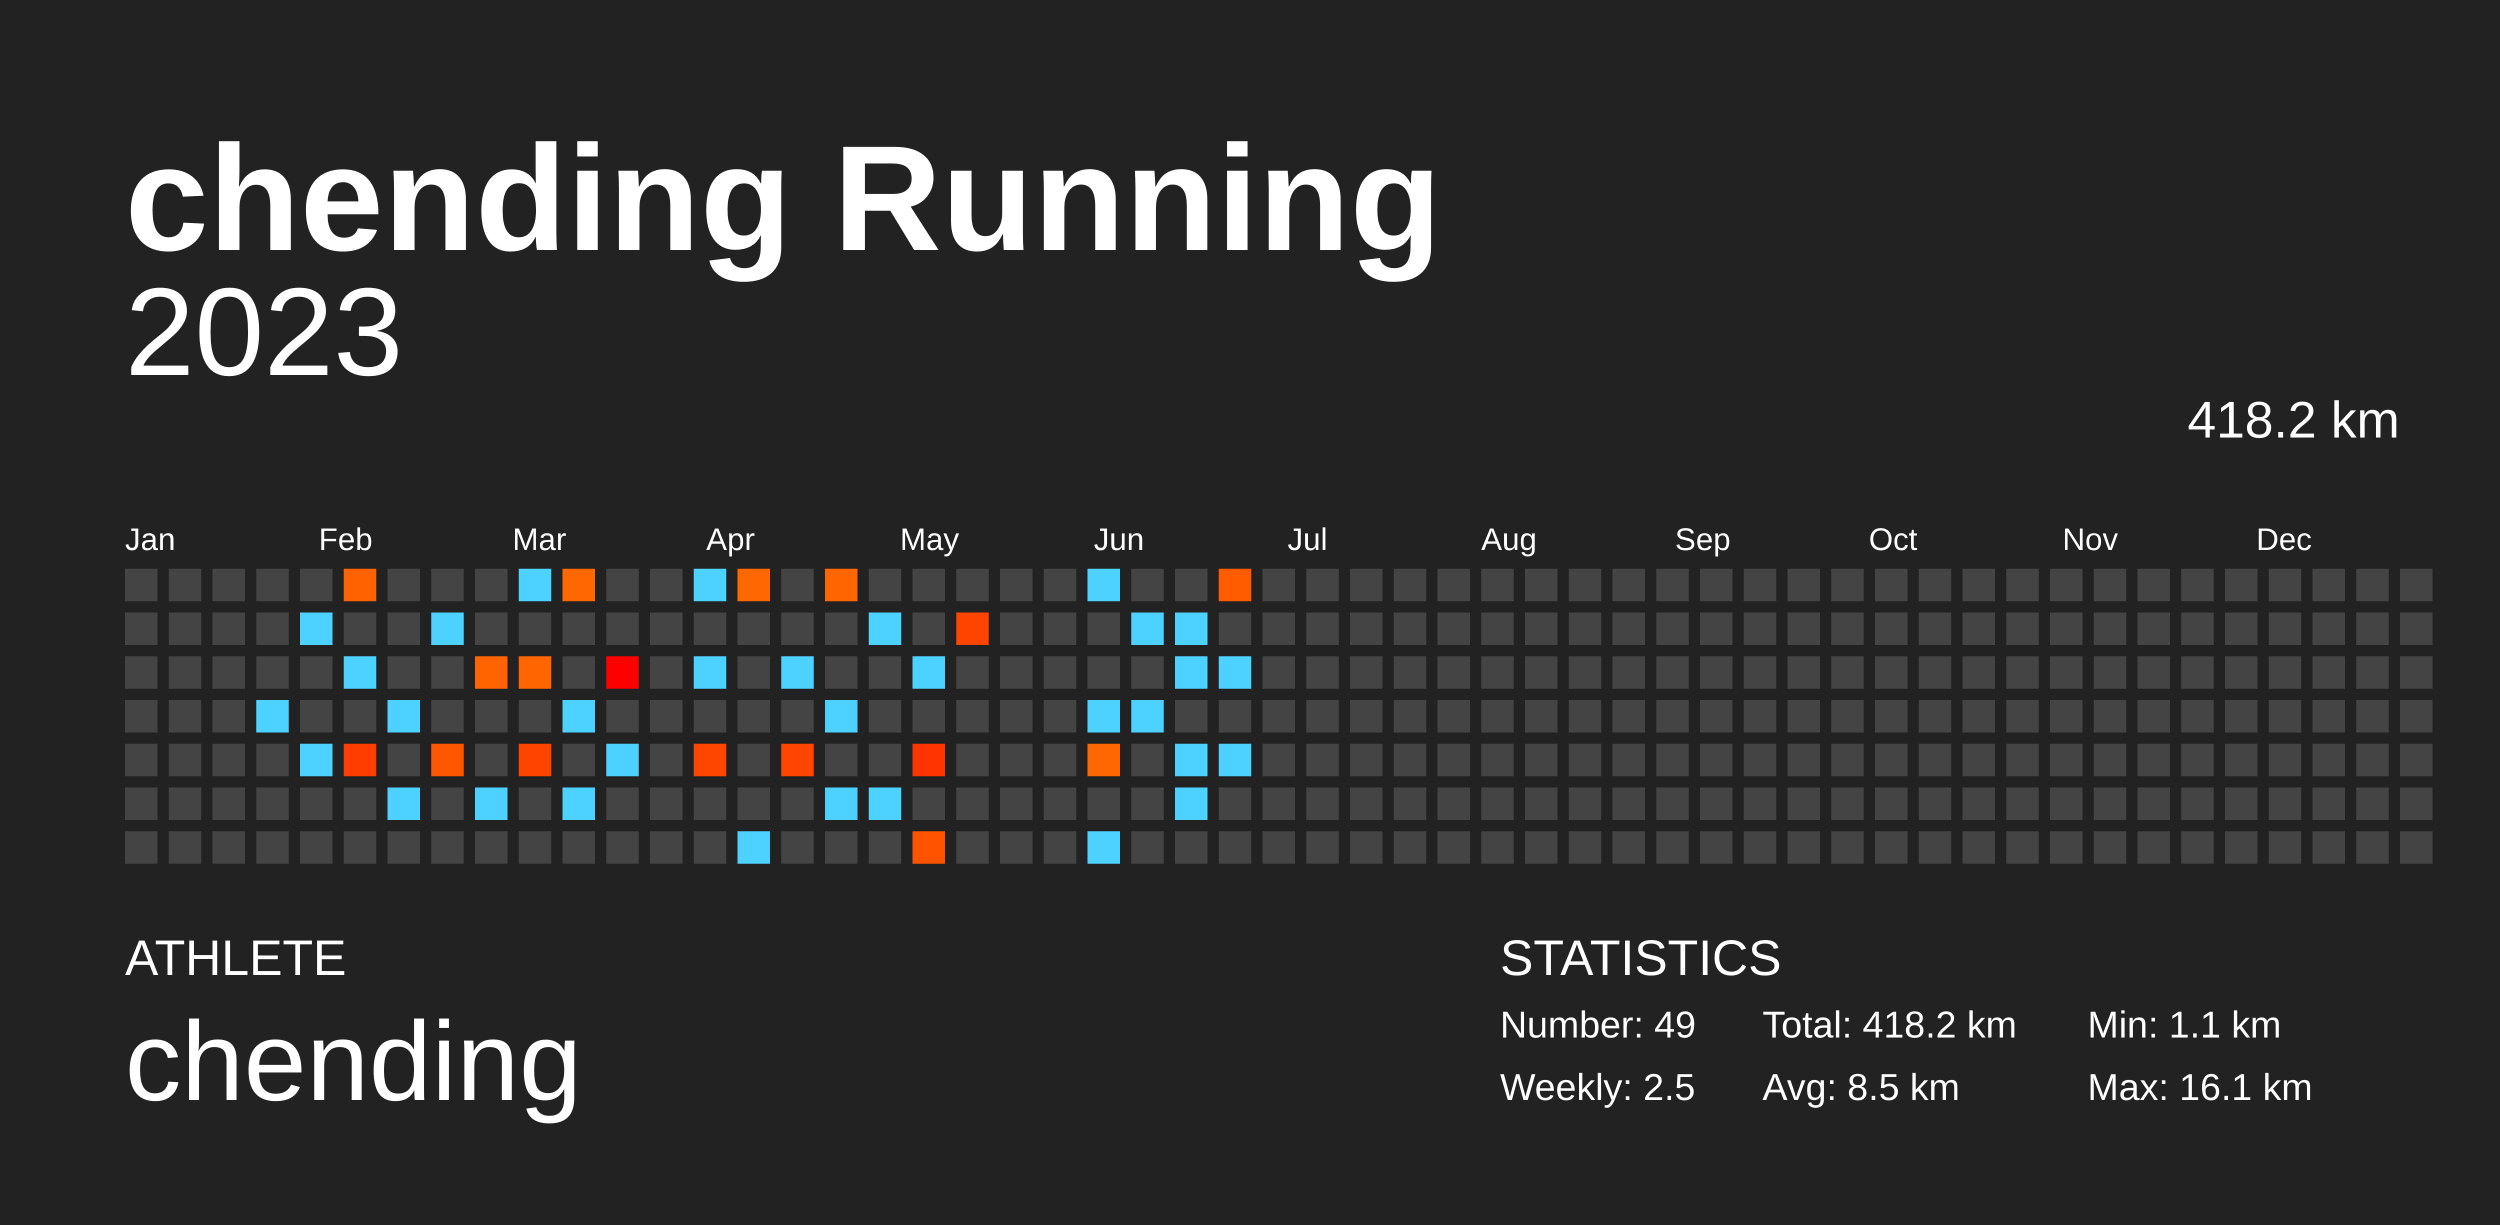
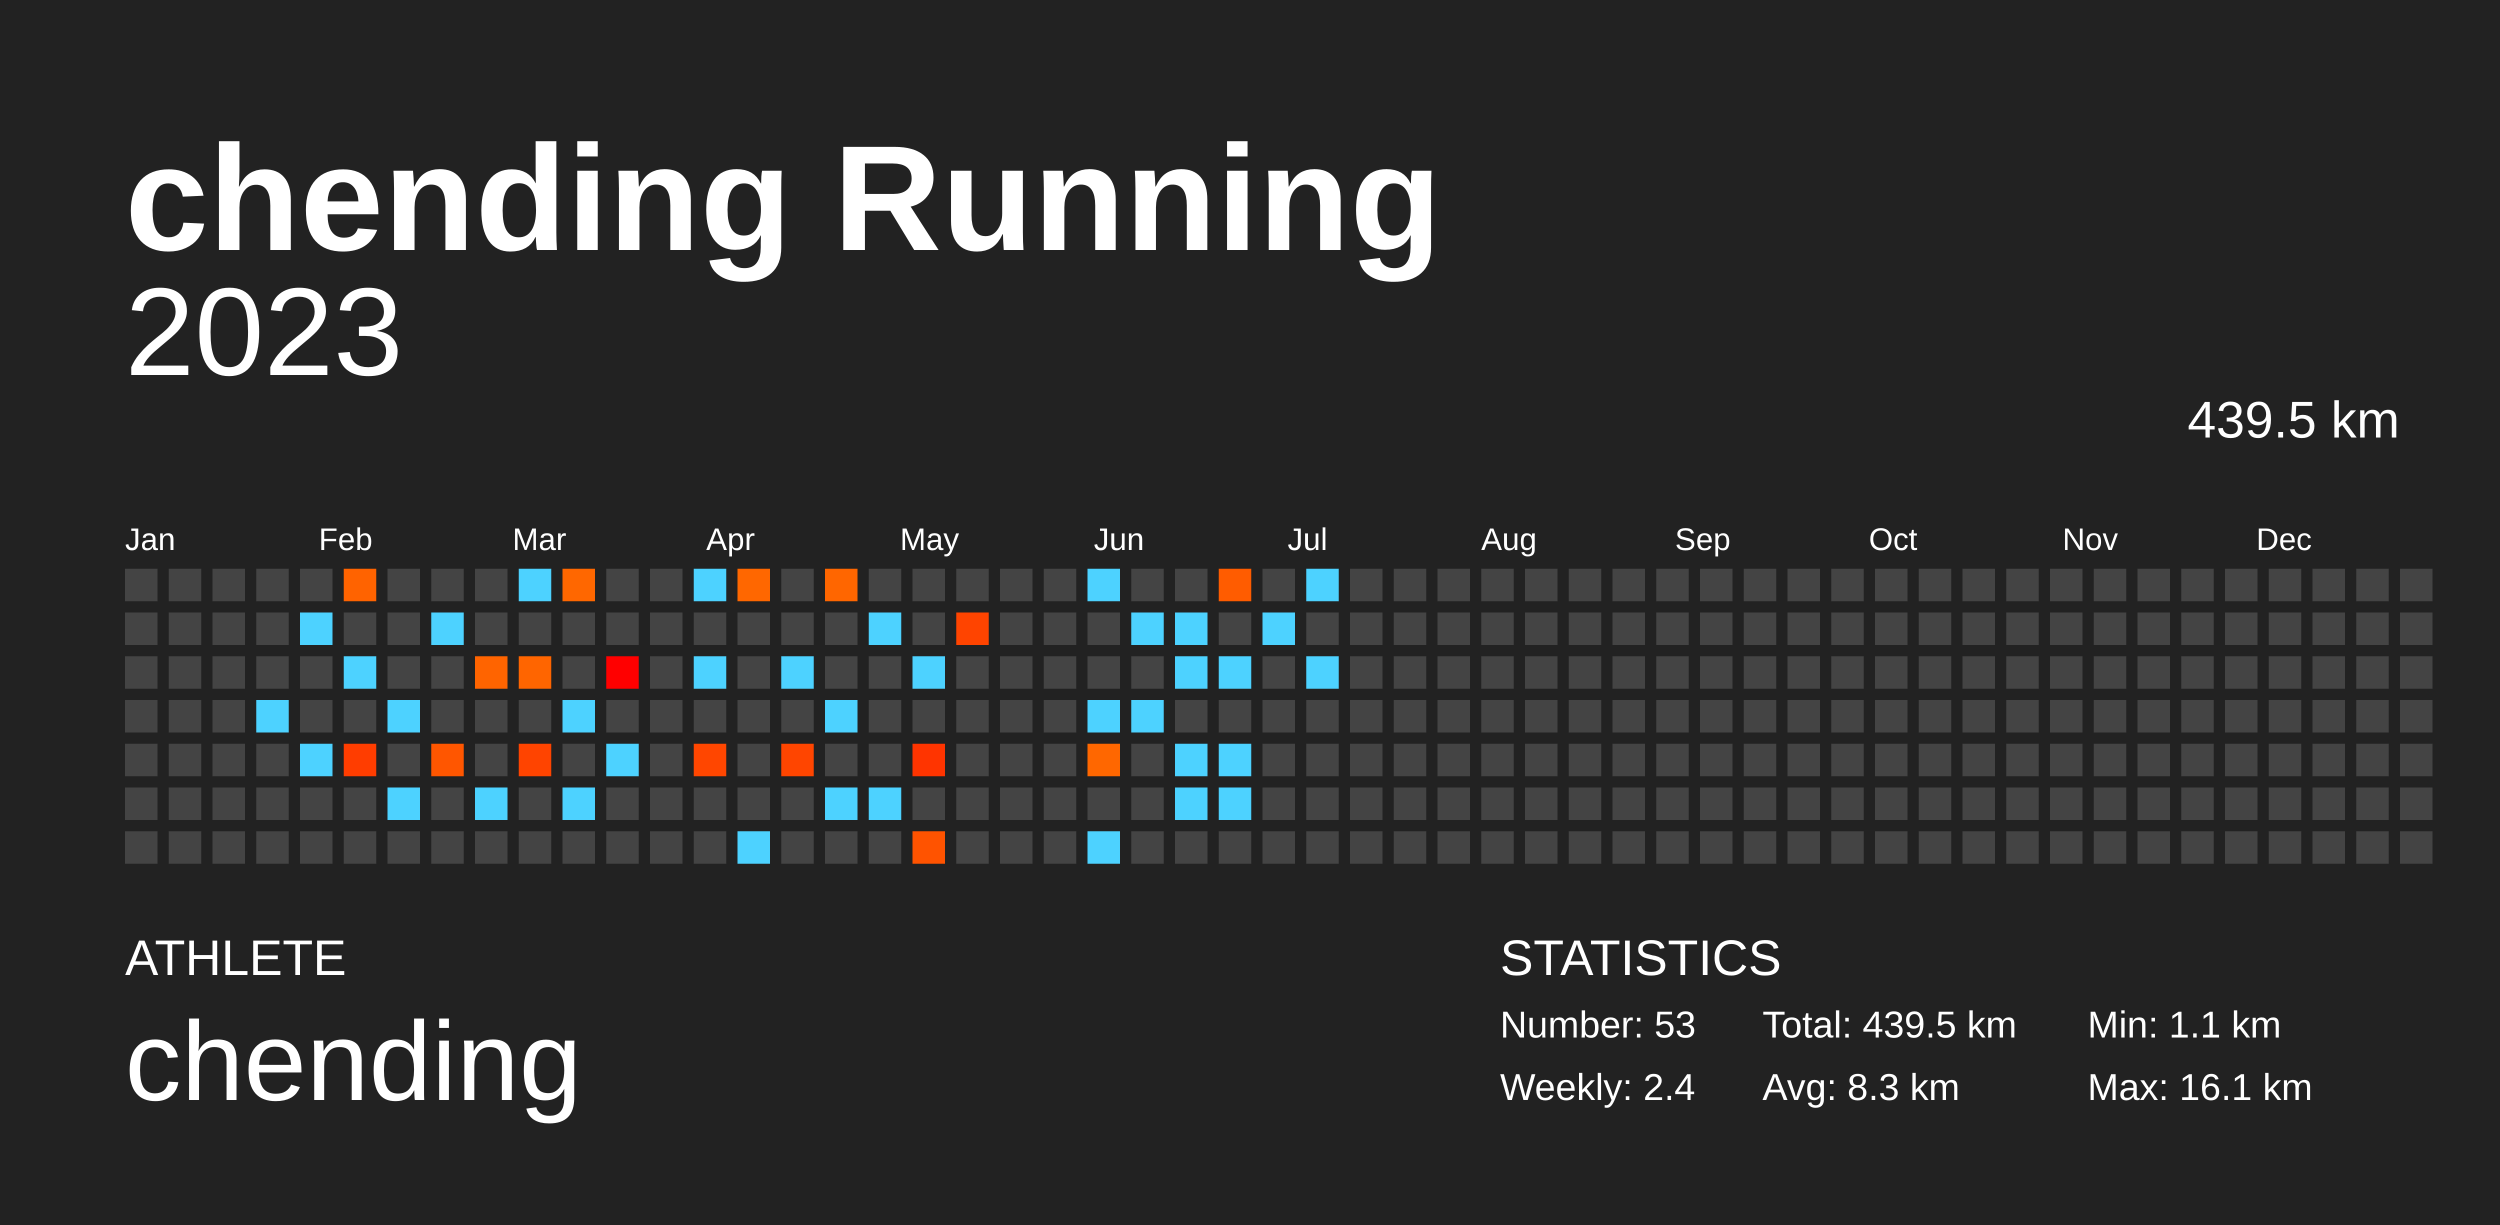
<svg xmlns="http://www.w3.org/2000/svg" baseProfile="full" height="98mm" version="1.1" viewBox="0,0,200,98" width="200mm">
  <defs />
  <rect fill="#222222" height="98" width="200" x="0" y="0" />
  <text fill="#FFFFFF" style="font-size:12px; font-family:Arial; font-weight:bold;" x="10" y="20">chending Running</text>
  <text fill="#FFFFFF" style="font-size:4px; font-family:Arial" x="10" y="78">ATHLETE</text>
  <text fill="#FFFFFF" style="font-size:9px; font-family:Arial" x="10" y="88">chending</text>
  <text fill="#FFFFFF" style="font-size:4px; font-family:Arial" x="120" y="78">STATISTICS</text>
-   <text fill="#FFFFFF" style="font-size:3px; font-family:Arial" x="120" y="83">Number: 49</text>
-   <text fill="#FFFFFF" style="font-size:3px; font-family:Arial" x="120" y="88">Weekly: 2.5</text>
-   <text fill="#FFFFFF" style="font-size:3px; font-family:Arial" x="141" y="83">Total: 418.2 km</text>
-   <text fill="#FFFFFF" style="font-size:3px; font-family:Arial" x="141" y="88">Avg: 8.5 km</text>
+   <text fill="#FFFFFF" style="font-size:3px; font-family:Arial" x="120" y="83">Number: 53</text>
+   <text fill="#FFFFFF" style="font-size:3px; font-family:Arial" x="120" y="88">Weekly: 2.4</text>
+   <text fill="#FFFFFF" style="font-size:3px; font-family:Arial" x="141" y="83">Total: 439.5 km</text>
+   <text fill="#FFFFFF" style="font-size:3px; font-family:Arial" x="141" y="88">Avg: 8.3 km</text>
  <text fill="#FFFFFF" style="font-size:3px; font-family:Arial" x="167" y="83">Min: 1.1 km</text>
  <text fill="#FFFFFF" style="font-size:3px; font-family:Arial" x="167" y="88">Max: 16.1 km</text>
  <text alignment-baseline="hanging" fill="#FFFFFF" style="font-size:10.0px; font-family:Arial;" x="10" y="30">2023</text>
-   <text alignment-baseline="hanging" fill="#FFFFFF" style="font-size:4.125px; font-family:Arial;" x="175" y="35">418.2 km</text>
+   <text alignment-baseline="hanging" fill="#FFFFFF" style="font-size:4.125px; font-family:Arial;" x="175" y="35">439.5 km</text>
  <text fill="#FFFFFF" style="font-size:2.5px; font-family:Arial" x="10.0" y="44">Jan</text>
  <text fill="#FFFFFF" style="font-size:2.5px; font-family:Arial" x="25.5" y="44">Feb</text>
  <text fill="#FFFFFF" style="font-size:2.5px; font-family:Arial" x="41.0" y="44">Mar</text>
  <text fill="#FFFFFF" style="font-size:2.5px; font-family:Arial" x="56.5" y="44">Apr</text>
  <text fill="#FFFFFF" style="font-size:2.5px; font-family:Arial" x="72.0" y="44">May</text>
  <text fill="#FFFFFF" style="font-size:2.5px; font-family:Arial" x="87.5" y="44">Jun</text>
  <text fill="#FFFFFF" style="font-size:2.5px; font-family:Arial" x="103.0" y="44">Jul</text>
  <text fill="#FFFFFF" style="font-size:2.5px; font-family:Arial" x="118.5" y="44">Aug</text>
  <text fill="#FFFFFF" style="font-size:2.5px; font-family:Arial" x="134.0" y="44">Sep</text>
  <text fill="#FFFFFF" style="font-size:2.5px; font-family:Arial" x="149.5" y="44">Oct</text>
  <text fill="#FFFFFF" style="font-size:2.5px; font-family:Arial" x="165.0" y="44">Nov</text>
  <text fill="#FFFFFF" style="font-size:2.5px; font-family:Arial" x="180.5" y="44">Dec</text>
  <rect fill="#444444" height="2.6" width="2.6" x="10.0" y="45.5" />
  <rect fill="#444444" height="2.6" width="2.6" x="10.0" y="49.0" />
  <rect fill="#444444" height="2.6" width="2.6" x="10.0" y="52.5" />
  <rect fill="#444444" height="2.6" width="2.6" x="10.0" y="56.0" />
  <rect fill="#444444" height="2.6" width="2.6" x="10.0" y="59.5" />
  <rect fill="#444444" height="2.6" width="2.6" x="10.0" y="63.0" />
  <rect fill="#444444" height="2.6" width="2.6" x="10.0" y="66.5" />
  <rect fill="#444444" height="2.6" width="2.6" x="13.5" y="45.5" />
  <rect fill="#444444" height="2.6" width="2.6" x="13.5" y="49.0" />
  <rect fill="#444444" height="2.6" width="2.6" x="13.5" y="52.5" />
  <rect fill="#444444" height="2.6" width="2.6" x="13.5" y="56.0" />
  <rect fill="#444444" height="2.6" width="2.6" x="13.5" y="59.5" />
  <rect fill="#444444" height="2.6" width="2.6" x="13.5" y="63.0" />
  <rect fill="#444444" height="2.6" width="2.6" x="13.5" y="66.5" />
  <rect fill="#444444" height="2.6" width="2.6" x="17.0" y="45.5" />
  <rect fill="#444444" height="2.6" width="2.6" x="17.0" y="49.0" />
  <rect fill="#444444" height="2.6" width="2.6" x="17.0" y="52.5" />
  <rect fill="#444444" height="2.6" width="2.6" x="17.0" y="56.0" />
  <rect fill="#444444" height="2.6" width="2.6" x="17.0" y="59.5" />
  <rect fill="#444444" height="2.6" width="2.6" x="17.0" y="63.0" />
  <rect fill="#444444" height="2.6" width="2.6" x="17.0" y="66.5" />
  <rect fill="#444444" height="2.6" width="2.6" x="20.5" y="45.5" />
  <rect fill="#444444" height="2.6" width="2.6" x="20.5" y="49.0" />
  <rect fill="#444444" height="2.6" width="2.6" x="20.5" y="52.5" />
  <rect fill="#4dd2ff" height="2.6" width="2.6" x="20.5" y="56.0" />
  <rect fill="#444444" height="2.6" width="2.6" x="20.5" y="59.5" />
  <rect fill="#444444" height="2.6" width="2.6" x="20.5" y="63.0" />
  <rect fill="#444444" height="2.6" width="2.6" x="20.5" y="66.5" />
  <rect fill="#444444" height="2.6" width="2.6" x="24.0" y="45.5" />
  <rect fill="#4dd2ff" height="2.6" width="2.6" x="24.0" y="49.0" />
  <rect fill="#444444" height="2.6" width="2.6" x="24.0" y="52.5" />
  <rect fill="#444444" height="2.6" width="2.6" x="24.0" y="56.0" />
  <rect fill="#4dd2ff" height="2.6" width="2.6" x="24.0" y="59.5" />
  <rect fill="#444444" height="2.6" width="2.6" x="24.0" y="63.0" />
  <rect fill="#444444" height="2.6" width="2.6" x="24.0" y="66.5" />
  <rect fill="#ff6300" height="2.6" width="2.6" x="27.5" y="45.5" />
  <rect fill="#444444" height="2.6" width="2.6" x="27.5" y="49.0" />
  <rect fill="#4dd2ff" height="2.6" width="2.6" x="27.5" y="52.5" />
  <rect fill="#444444" height="2.6" width="2.6" x="27.5" y="56.0" />
  <rect fill="#ff3d00" height="2.6" width="2.6" x="27.5" y="59.5" />
  <rect fill="#444444" height="2.6" width="2.6" x="27.5" y="63.0" />
  <rect fill="#444444" height="2.6" width="2.6" x="27.5" y="66.5" />
  <rect fill="#444444" height="2.6" width="2.6" x="31.0" y="45.5" />
  <rect fill="#444444" height="2.6" width="2.6" x="31.0" y="49.0" />
  <rect fill="#444444" height="2.6" width="2.6" x="31.0" y="52.5" />
  <rect fill="#4dd2ff" height="2.6" width="2.6" x="31.0" y="56.0" />
  <rect fill="#444444" height="2.6" width="2.6" x="31.0" y="59.5" />
  <rect fill="#4dd2ff" height="2.6" width="2.6" x="31.0" y="63.0" />
  <rect fill="#444444" height="2.6" width="2.6" x="31.0" y="66.5" />
  <rect fill="#444444" height="2.6" width="2.6" x="34.5" y="45.5" />
  <rect fill="#4dd2ff" height="2.6" width="2.6" x="34.5" y="49.0" />
  <rect fill="#444444" height="2.6" width="2.6" x="34.5" y="52.5" />
  <rect fill="#444444" height="2.6" width="2.6" x="34.5" y="56.0" />
  <rect fill="#ff5600" height="2.6" width="2.6" x="34.5" y="59.5" />
  <rect fill="#444444" height="2.6" width="2.6" x="34.5" y="63.0" />
  <rect fill="#444444" height="2.6" width="2.6" x="34.5" y="66.5" />
  <rect fill="#444444" height="2.6" width="2.6" x="38.0" y="45.5" />
  <rect fill="#444444" height="2.6" width="2.6" x="38.0" y="49.0" />
  <rect fill="#ff6400" height="2.6" width="2.6" x="38.0" y="52.5" />
  <rect fill="#444444" height="2.6" width="2.6" x="38.0" y="56.0" />
  <rect fill="#444444" height="2.6" width="2.6" x="38.0" y="59.5" />
  <rect fill="#4dd2ff" height="2.6" width="2.6" x="38.0" y="63.0" />
  <rect fill="#444444" height="2.6" width="2.6" x="38.0" y="66.5" />
  <rect fill="#4dd2ff" height="2.6" width="2.6" x="41.5" y="45.5" />
  <rect fill="#444444" height="2.6" width="2.6" x="41.5" y="49.0" />
  <rect fill="#ff6500" height="2.6" width="2.6" x="41.5" y="52.5" />
  <rect fill="#444444" height="2.6" width="2.6" x="41.5" y="56.0" />
  <rect fill="#ff4400" height="2.6" width="2.6" x="41.5" y="59.5" />
  <rect fill="#444444" height="2.6" width="2.6" x="41.5" y="63.0" />
  <rect fill="#444444" height="2.6" width="2.6" x="41.5" y="66.5" />
  <rect fill="#ff6700" height="2.6" width="2.6" x="45.0" y="45.5" />
  <rect fill="#444444" height="2.6" width="2.6" x="45.0" y="49.0" />
  <rect fill="#444444" height="2.6" width="2.6" x="45.0" y="52.5" />
  <rect fill="#4dd2ff" height="2.6" width="2.6" x="45.0" y="56.0" />
  <rect fill="#444444" height="2.6" width="2.6" x="45.0" y="59.5" />
  <rect fill="#4dd2ff" height="2.6" width="2.6" x="45.0" y="63.0" />
  <rect fill="#444444" height="2.6" width="2.6" x="45.0" y="66.5" />
  <rect fill="#444444" height="2.6" width="2.6" x="48.5" y="45.5" />
  <rect fill="#444444" height="2.6" width="2.6" x="48.5" y="49.0" />
  <rect fill="#ff0000" height="2.6" width="2.6" x="48.5" y="52.5" />
  <rect fill="#444444" height="2.6" width="2.6" x="48.5" y="56.0" />
  <rect fill="#4dd2ff" height="2.6" width="2.6" x="48.5" y="59.5" />
  <rect fill="#444444" height="2.6" width="2.6" x="48.5" y="63.0" />
  <rect fill="#444444" height="2.6" width="2.6" x="48.5" y="66.5" />
  <rect fill="#444444" height="2.6" width="2.6" x="52.0" y="45.5" />
  <rect fill="#444444" height="2.6" width="2.6" x="52.0" y="49.0" />
  <rect fill="#444444" height="2.6" width="2.6" x="52.0" y="52.5" />
  <rect fill="#444444" height="2.6" width="2.6" x="52.0" y="56.0" />
  <rect fill="#444444" height="2.6" width="2.6" x="52.0" y="59.5" />
  <rect fill="#444444" height="2.6" width="2.6" x="52.0" y="63.0" />
  <rect fill="#444444" height="2.6" width="2.6" x="52.0" y="66.5" />
  <rect fill="#4dd2ff" height="2.6" width="2.6" x="55.5" y="45.5" />
  <rect fill="#444444" height="2.6" width="2.6" x="55.5" y="49.0" />
  <rect fill="#4dd2ff" height="2.6" width="2.6" x="55.5" y="52.5" />
  <rect fill="#444444" height="2.6" width="2.6" x="55.5" y="56.0" />
  <rect fill="#ff4600" height="2.6" width="2.6" x="55.5" y="59.5" />
  <rect fill="#444444" height="2.6" width="2.6" x="55.5" y="63.0" />
  <rect fill="#444444" height="2.6" width="2.6" x="55.5" y="66.5" />
  <rect fill="#ff6700" height="2.6" width="2.6" x="59.0" y="45.5" />
  <rect fill="#444444" height="2.6" width="2.6" x="59.0" y="49.0" />
  <rect fill="#444444" height="2.6" width="2.6" x="59.0" y="52.5" />
  <rect fill="#444444" height="2.6" width="2.6" x="59.0" y="56.0" />
  <rect fill="#444444" height="2.6" width="2.6" x="59.0" y="59.5" />
  <rect fill="#444444" height="2.6" width="2.6" x="59.0" y="63.0" />
  <rect fill="#4dd2ff" height="2.6" width="2.6" x="59.0" y="66.5" />
  <rect fill="#444444" height="2.6" width="2.6" x="62.5" y="45.5" />
  <rect fill="#444444" height="2.6" width="2.6" x="62.5" y="49.0" />
  <rect fill="#4dd2ff" height="2.6" width="2.6" x="62.5" y="52.5" />
  <rect fill="#444444" height="2.6" width="2.6" x="62.5" y="56.0" />
  <rect fill="#ff4500" height="2.6" width="2.6" x="62.5" y="59.5" />
  <rect fill="#444444" height="2.6" width="2.6" x="62.5" y="63.0" />
  <rect fill="#444444" height="2.6" width="2.6" x="62.5" y="66.5" />
  <rect fill="#ff6600" height="2.6" width="2.6" x="66.0" y="45.5" />
  <rect fill="#444444" height="2.6" width="2.6" x="66.0" y="49.0" />
  <rect fill="#444444" height="2.6" width="2.6" x="66.0" y="52.5" />
  <rect fill="#4dd2ff" height="2.6" width="2.6" x="66.0" y="56.0" />
  <rect fill="#444444" height="2.6" width="2.6" x="66.0" y="59.5" />
  <rect fill="#4dd2ff" height="2.6" width="2.6" x="66.0" y="63.0" />
  <rect fill="#444444" height="2.6" width="2.6" x="66.0" y="66.5" />
  <rect fill="#444444" height="2.6" width="2.6" x="69.5" y="45.5" />
  <rect fill="#4dd2ff" height="2.6" width="2.6" x="69.5" y="49.0" />
  <rect fill="#444444" height="2.6" width="2.6" x="69.5" y="52.5" />
  <rect fill="#444444" height="2.6" width="2.6" x="69.5" y="56.0" />
  <rect fill="#444444" height="2.6" width="2.6" x="69.5" y="59.5" />
  <rect fill="#4dd2ff" height="2.6" width="2.6" x="69.5" y="63.0" />
  <rect fill="#444444" height="2.6" width="2.6" x="69.5" y="66.5" />
  <rect fill="#444444" height="2.6" width="2.6" x="73.0" y="45.5" />
  <rect fill="#444444" height="2.6" width="2.6" x="73.0" y="49.0" />
  <rect fill="#4dd2ff" height="2.6" width="2.6" x="73.0" y="52.5" />
  <rect fill="#444444" height="2.6" width="2.6" x="73.0" y="56.0" />
  <rect fill="#ff3400" height="2.6" width="2.6" x="73.0" y="59.5" />
  <rect fill="#444444" height="2.6" width="2.6" x="73.0" y="63.0" />
  <rect fill="#ff5300" height="2.6" width="2.6" x="73.0" y="66.5" />
  <rect fill="#444444" height="2.6" width="2.6" x="76.5" y="45.5" />
  <rect fill="#ff4400" height="2.6" width="2.6" x="76.5" y="49.0" />
  <rect fill="#444444" height="2.6" width="2.6" x="76.5" y="52.5" />
  <rect fill="#444444" height="2.6" width="2.6" x="76.5" y="56.0" />
  <rect fill="#444444" height="2.6" width="2.6" x="76.5" y="59.5" />
  <rect fill="#444444" height="2.6" width="2.6" x="76.5" y="63.0" />
  <rect fill="#444444" height="2.6" width="2.6" x="76.5" y="66.5" />
  <rect fill="#444444" height="2.6" width="2.6" x="80.0" y="45.5" />
  <rect fill="#444444" height="2.6" width="2.6" x="80.0" y="49.0" />
  <rect fill="#444444" height="2.6" width="2.6" x="80.0" y="52.5" />
  <rect fill="#444444" height="2.6" width="2.6" x="80.0" y="56.0" />
  <rect fill="#444444" height="2.6" width="2.6" x="80.0" y="59.5" />
  <rect fill="#444444" height="2.6" width="2.6" x="80.0" y="63.0" />
  <rect fill="#444444" height="2.6" width="2.6" x="80.0" y="66.5" />
  <rect fill="#444444" height="2.6" width="2.6" x="83.5" y="45.5" />
  <rect fill="#444444" height="2.6" width="2.6" x="83.5" y="49.0" />
  <rect fill="#444444" height="2.6" width="2.6" x="83.5" y="52.5" />
  <rect fill="#444444" height="2.6" width="2.6" x="83.5" y="56.0" />
  <rect fill="#444444" height="2.6" width="2.6" x="83.5" y="59.5" />
  <rect fill="#444444" height="2.6" width="2.6" x="83.5" y="63.0" />
  <rect fill="#444444" height="2.6" width="2.6" x="83.5" y="66.5" />
  <rect fill="#4dd2ff" height="2.6" width="2.6" x="87.0" y="45.5" />
  <rect fill="#444444" height="2.6" width="2.6" x="87.0" y="49.0" />
  <rect fill="#444444" height="2.6" width="2.6" x="87.0" y="52.5" />
  <rect fill="#4dd2ff" height="2.6" width="2.6" x="87.0" y="56.0" />
  <rect fill="#ff6700" height="2.6" width="2.6" x="87.0" y="59.5" />
  <rect fill="#444444" height="2.6" width="2.6" x="87.0" y="63.0" />
  <rect fill="#4dd2ff" height="2.6" width="2.6" x="87.0" y="66.5" />
  <rect fill="#444444" height="2.6" width="2.6" x="90.5" y="45.5" />
  <rect fill="#4dd2ff" height="2.6" width="2.6" x="90.5" y="49.0" />
  <rect fill="#444444" height="2.6" width="2.6" x="90.5" y="52.5" />
  <rect fill="#4dd2ff" height="2.6" width="2.6" x="90.5" y="56.0" />
  <rect fill="#444444" height="2.6" width="2.6" x="90.5" y="59.5" />
  <rect fill="#444444" height="2.6" width="2.6" x="90.5" y="63.0" />
  <rect fill="#444444" height="2.6" width="2.6" x="90.5" y="66.5" />
  <rect fill="#444444" height="2.6" width="2.6" x="94.0" y="45.5" />
  <rect fill="#4dd2ff" height="2.6" width="2.6" x="94.0" y="49.0" />
  <rect fill="#4dd2ff" height="2.6" width="2.6" x="94.0" y="52.5" />
  <rect fill="#444444" height="2.6" width="2.6" x="94.0" y="56.0" />
  <rect fill="#4dd2ff" height="2.6" width="2.6" x="94.0" y="59.5" />
  <rect fill="#4dd2ff" height="2.6" width="2.6" x="94.0" y="63.0" />
  <rect fill="#444444" height="2.6" width="2.6" x="94.0" y="66.5" />
  <rect fill="#ff5c00" height="2.6" width="2.6" x="97.5" y="45.5" />
  <rect fill="#444444" height="2.6" width="2.6" x="97.5" y="49.0" />
  <rect fill="#4dd2ff" height="2.6" width="2.6" x="97.5" y="52.5" />
  <rect fill="#444444" height="2.6" width="2.6" x="97.5" y="56.0" />
  <rect fill="#4dd2ff" height="2.6" width="2.6" x="97.5" y="59.5" />
-   <rect fill="#444444" height="2.6" width="2.6" x="97.5" y="63.0" />
+   <rect fill="#4dd2ff" height="2.6" width="2.6" x="97.5" y="63.0" />
  <rect fill="#444444" height="2.6" width="2.6" x="97.5" y="66.5" />
  <rect fill="#444444" height="2.6" width="2.6" x="101.0" y="45.5" />
-   <rect fill="#444444" height="2.6" width="2.6" x="101.0" y="49.0" />
+   <rect fill="#4dd2ff" height="2.6" width="2.6" x="101.0" y="49.0" />
  <rect fill="#444444" height="2.6" width="2.6" x="101.0" y="52.5" />
  <rect fill="#444444" height="2.6" width="2.6" x="101.0" y="56.0" />
  <rect fill="#444444" height="2.6" width="2.6" x="101.0" y="59.5" />
  <rect fill="#444444" height="2.6" width="2.6" x="101.0" y="63.0" />
  <rect fill="#444444" height="2.6" width="2.6" x="101.0" y="66.5" />
-   <rect fill="#444444" height="2.6" width="2.6" x="104.5" y="45.5" />
+   <rect fill="#4dd2ff" height="2.6" width="2.6" x="104.5" y="45.5" />
  <rect fill="#444444" height="2.6" width="2.6" x="104.5" y="49.0" />
-   <rect fill="#444444" height="2.6" width="2.6" x="104.5" y="52.5" />
+   <rect fill="#4dd2ff" height="2.6" width="2.6" x="104.5" y="52.5" />
  <rect fill="#444444" height="2.6" width="2.6" x="104.5" y="56.0" />
  <rect fill="#444444" height="2.6" width="2.6" x="104.5" y="59.5" />
  <rect fill="#444444" height="2.6" width="2.6" x="104.5" y="63.0" />
  <rect fill="#444444" height="2.6" width="2.6" x="104.5" y="66.5" />
  <rect fill="#444444" height="2.6" width="2.6" x="108.0" y="45.5" />
  <rect fill="#444444" height="2.6" width="2.6" x="108.0" y="49.0" />
  <rect fill="#444444" height="2.6" width="2.6" x="108.0" y="52.5" />
  <rect fill="#444444" height="2.6" width="2.6" x="108.0" y="56.0" />
  <rect fill="#444444" height="2.6" width="2.6" x="108.0" y="59.5" />
  <rect fill="#444444" height="2.6" width="2.6" x="108.0" y="63.0" />
  <rect fill="#444444" height="2.6" width="2.6" x="108.0" y="66.5" />
  <rect fill="#444444" height="2.6" width="2.6" x="111.5" y="45.5" />
  <rect fill="#444444" height="2.6" width="2.6" x="111.5" y="49.0" />
  <rect fill="#444444" height="2.6" width="2.6" x="111.5" y="52.5" />
  <rect fill="#444444" height="2.6" width="2.6" x="111.5" y="56.0" />
  <rect fill="#444444" height="2.6" width="2.6" x="111.5" y="59.5" />
  <rect fill="#444444" height="2.6" width="2.6" x="111.5" y="63.0" />
  <rect fill="#444444" height="2.6" width="2.6" x="111.5" y="66.5" />
  <rect fill="#444444" height="2.6" width="2.6" x="115.0" y="45.5" />
  <rect fill="#444444" height="2.6" width="2.6" x="115.0" y="49.0" />
  <rect fill="#444444" height="2.6" width="2.6" x="115.0" y="52.5" />
  <rect fill="#444444" height="2.6" width="2.6" x="115.0" y="56.0" />
  <rect fill="#444444" height="2.6" width="2.6" x="115.0" y="59.5" />
  <rect fill="#444444" height="2.6" width="2.6" x="115.0" y="63.0" />
  <rect fill="#444444" height="2.6" width="2.6" x="115.0" y="66.5" />
  <rect fill="#444444" height="2.6" width="2.6" x="118.5" y="45.5" />
  <rect fill="#444444" height="2.6" width="2.6" x="118.5" y="49.0" />
  <rect fill="#444444" height="2.6" width="2.6" x="118.5" y="52.5" />
  <rect fill="#444444" height="2.6" width="2.6" x="118.5" y="56.0" />
  <rect fill="#444444" height="2.6" width="2.6" x="118.5" y="59.5" />
  <rect fill="#444444" height="2.6" width="2.6" x="118.5" y="63.0" />
  <rect fill="#444444" height="2.6" width="2.6" x="118.5" y="66.5" />
  <rect fill="#444444" height="2.6" width="2.6" x="122.0" y="45.5" />
  <rect fill="#444444" height="2.6" width="2.6" x="122.0" y="49.0" />
  <rect fill="#444444" height="2.6" width="2.6" x="122.0" y="52.5" />
  <rect fill="#444444" height="2.6" width="2.6" x="122.0" y="56.0" />
  <rect fill="#444444" height="2.6" width="2.6" x="122.0" y="59.5" />
  <rect fill="#444444" height="2.6" width="2.6" x="122.0" y="63.0" />
  <rect fill="#444444" height="2.6" width="2.6" x="122.0" y="66.5" />
  <rect fill="#444444" height="2.6" width="2.6" x="125.5" y="45.5" />
  <rect fill="#444444" height="2.6" width="2.6" x="125.5" y="49.0" />
  <rect fill="#444444" height="2.6" width="2.6" x="125.5" y="52.5" />
  <rect fill="#444444" height="2.6" width="2.6" x="125.5" y="56.0" />
  <rect fill="#444444" height="2.6" width="2.6" x="125.5" y="59.5" />
  <rect fill="#444444" height="2.6" width="2.6" x="125.5" y="63.0" />
  <rect fill="#444444" height="2.6" width="2.6" x="125.5" y="66.5" />
  <rect fill="#444444" height="2.6" width="2.6" x="129.0" y="45.5" />
  <rect fill="#444444" height="2.6" width="2.6" x="129.0" y="49.0" />
  <rect fill="#444444" height="2.6" width="2.6" x="129.0" y="52.5" />
  <rect fill="#444444" height="2.6" width="2.6" x="129.0" y="56.0" />
  <rect fill="#444444" height="2.6" width="2.6" x="129.0" y="59.5" />
  <rect fill="#444444" height="2.6" width="2.6" x="129.0" y="63.0" />
  <rect fill="#444444" height="2.6" width="2.6" x="129.0" y="66.5" />
  <rect fill="#444444" height="2.6" width="2.6" x="132.5" y="45.5" />
  <rect fill="#444444" height="2.6" width="2.6" x="132.5" y="49.0" />
  <rect fill="#444444" height="2.6" width="2.6" x="132.5" y="52.5" />
  <rect fill="#444444" height="2.6" width="2.6" x="132.5" y="56.0" />
  <rect fill="#444444" height="2.6" width="2.6" x="132.5" y="59.5" />
  <rect fill="#444444" height="2.6" width="2.6" x="132.5" y="63.0" />
  <rect fill="#444444" height="2.6" width="2.6" x="132.5" y="66.5" />
  <rect fill="#444444" height="2.6" width="2.6" x="136.0" y="45.5" />
  <rect fill="#444444" height="2.6" width="2.6" x="136.0" y="49.0" />
  <rect fill="#444444" height="2.6" width="2.6" x="136.0" y="52.5" />
  <rect fill="#444444" height="2.6" width="2.6" x="136.0" y="56.0" />
  <rect fill="#444444" height="2.6" width="2.6" x="136.0" y="59.5" />
  <rect fill="#444444" height="2.6" width="2.6" x="136.0" y="63.0" />
  <rect fill="#444444" height="2.6" width="2.6" x="136.0" y="66.5" />
  <rect fill="#444444" height="2.6" width="2.6" x="139.5" y="45.5" />
  <rect fill="#444444" height="2.6" width="2.6" x="139.5" y="49.0" />
  <rect fill="#444444" height="2.6" width="2.6" x="139.5" y="52.5" />
  <rect fill="#444444" height="2.6" width="2.6" x="139.5" y="56.0" />
  <rect fill="#444444" height="2.6" width="2.6" x="139.5" y="59.5" />
  <rect fill="#444444" height="2.6" width="2.6" x="139.5" y="63.0" />
  <rect fill="#444444" height="2.6" width="2.6" x="139.5" y="66.5" />
  <rect fill="#444444" height="2.6" width="2.6" x="143.0" y="45.5" />
  <rect fill="#444444" height="2.6" width="2.6" x="143.0" y="49.0" />
  <rect fill="#444444" height="2.6" width="2.6" x="143.0" y="52.5" />
  <rect fill="#444444" height="2.6" width="2.6" x="143.0" y="56.0" />
  <rect fill="#444444" height="2.6" width="2.6" x="143.0" y="59.5" />
  <rect fill="#444444" height="2.6" width="2.6" x="143.0" y="63.0" />
  <rect fill="#444444" height="2.6" width="2.6" x="143.0" y="66.5" />
  <rect fill="#444444" height="2.6" width="2.6" x="146.5" y="45.5" />
  <rect fill="#444444" height="2.6" width="2.6" x="146.5" y="49.0" />
  <rect fill="#444444" height="2.6" width="2.6" x="146.5" y="52.5" />
  <rect fill="#444444" height="2.6" width="2.6" x="146.5" y="56.0" />
  <rect fill="#444444" height="2.6" width="2.6" x="146.5" y="59.5" />
  <rect fill="#444444" height="2.6" width="2.6" x="146.5" y="63.0" />
  <rect fill="#444444" height="2.6" width="2.6" x="146.5" y="66.5" />
  <rect fill="#444444" height="2.6" width="2.6" x="150.0" y="45.5" />
  <rect fill="#444444" height="2.6" width="2.6" x="150.0" y="49.0" />
  <rect fill="#444444" height="2.6" width="2.6" x="150.0" y="52.5" />
  <rect fill="#444444" height="2.6" width="2.6" x="150.0" y="56.0" />
  <rect fill="#444444" height="2.6" width="2.6" x="150.0" y="59.5" />
  <rect fill="#444444" height="2.6" width="2.6" x="150.0" y="63.0" />
  <rect fill="#444444" height="2.6" width="2.6" x="150.0" y="66.5" />
  <rect fill="#444444" height="2.6" width="2.6" x="153.5" y="45.5" />
  <rect fill="#444444" height="2.6" width="2.6" x="153.5" y="49.0" />
  <rect fill="#444444" height="2.6" width="2.6" x="153.5" y="52.5" />
  <rect fill="#444444" height="2.6" width="2.6" x="153.5" y="56.0" />
  <rect fill="#444444" height="2.6" width="2.6" x="153.5" y="59.5" />
  <rect fill="#444444" height="2.6" width="2.6" x="153.5" y="63.0" />
  <rect fill="#444444" height="2.6" width="2.6" x="153.5" y="66.5" />
  <rect fill="#444444" height="2.6" width="2.6" x="157.0" y="45.5" />
  <rect fill="#444444" height="2.6" width="2.6" x="157.0" y="49.0" />
  <rect fill="#444444" height="2.6" width="2.6" x="157.0" y="52.5" />
  <rect fill="#444444" height="2.6" width="2.6" x="157.0" y="56.0" />
  <rect fill="#444444" height="2.6" width="2.6" x="157.0" y="59.5" />
  <rect fill="#444444" height="2.6" width="2.6" x="157.0" y="63.0" />
  <rect fill="#444444" height="2.6" width="2.6" x="157.0" y="66.5" />
  <rect fill="#444444" height="2.6" width="2.6" x="160.5" y="45.5" />
  <rect fill="#444444" height="2.6" width="2.6" x="160.5" y="49.0" />
  <rect fill="#444444" height="2.6" width="2.6" x="160.5" y="52.5" />
  <rect fill="#444444" height="2.6" width="2.6" x="160.5" y="56.0" />
  <rect fill="#444444" height="2.6" width="2.6" x="160.5" y="59.5" />
  <rect fill="#444444" height="2.6" width="2.6" x="160.5" y="63.0" />
  <rect fill="#444444" height="2.6" width="2.6" x="160.5" y="66.5" />
  <rect fill="#444444" height="2.6" width="2.6" x="164.0" y="45.5" />
  <rect fill="#444444" height="2.6" width="2.6" x="164.0" y="49.0" />
  <rect fill="#444444" height="2.6" width="2.6" x="164.0" y="52.5" />
  <rect fill="#444444" height="2.6" width="2.6" x="164.0" y="56.0" />
  <rect fill="#444444" height="2.6" width="2.6" x="164.0" y="59.5" />
  <rect fill="#444444" height="2.6" width="2.6" x="164.0" y="63.0" />
  <rect fill="#444444" height="2.6" width="2.6" x="164.0" y="66.5" />
  <rect fill="#444444" height="2.6" width="2.6" x="167.5" y="45.5" />
  <rect fill="#444444" height="2.6" width="2.6" x="167.5" y="49.0" />
  <rect fill="#444444" height="2.6" width="2.6" x="167.5" y="52.5" />
  <rect fill="#444444" height="2.6" width="2.6" x="167.5" y="56.0" />
  <rect fill="#444444" height="2.6" width="2.6" x="167.5" y="59.5" />
  <rect fill="#444444" height="2.6" width="2.6" x="167.5" y="63.0" />
  <rect fill="#444444" height="2.6" width="2.6" x="167.5" y="66.5" />
  <rect fill="#444444" height="2.6" width="2.6" x="171.0" y="45.5" />
  <rect fill="#444444" height="2.6" width="2.6" x="171.0" y="49.0" />
  <rect fill="#444444" height="2.6" width="2.6" x="171.0" y="52.5" />
  <rect fill="#444444" height="2.6" width="2.6" x="171.0" y="56.0" />
  <rect fill="#444444" height="2.6" width="2.6" x="171.0" y="59.5" />
  <rect fill="#444444" height="2.6" width="2.6" x="171.0" y="63.0" />
  <rect fill="#444444" height="2.6" width="2.6" x="171.0" y="66.5" />
  <rect fill="#444444" height="2.6" width="2.6" x="174.5" y="45.5" />
  <rect fill="#444444" height="2.6" width="2.6" x="174.5" y="49.0" />
  <rect fill="#444444" height="2.6" width="2.6" x="174.5" y="52.5" />
  <rect fill="#444444" height="2.6" width="2.6" x="174.5" y="56.0" />
  <rect fill="#444444" height="2.6" width="2.6" x="174.5" y="59.5" />
  <rect fill="#444444" height="2.6" width="2.6" x="174.5" y="63.0" />
  <rect fill="#444444" height="2.6" width="2.6" x="174.5" y="66.5" />
  <rect fill="#444444" height="2.6" width="2.6" x="178.0" y="45.5" />
  <rect fill="#444444" height="2.6" width="2.6" x="178.0" y="49.0" />
  <rect fill="#444444" height="2.6" width="2.6" x="178.0" y="52.5" />
  <rect fill="#444444" height="2.6" width="2.6" x="178.0" y="56.0" />
  <rect fill="#444444" height="2.6" width="2.6" x="178.0" y="59.5" />
  <rect fill="#444444" height="2.6" width="2.6" x="178.0" y="63.0" />
  <rect fill="#444444" height="2.6" width="2.6" x="178.0" y="66.5" />
  <rect fill="#444444" height="2.6" width="2.6" x="181.5" y="45.5" />
  <rect fill="#444444" height="2.6" width="2.6" x="181.5" y="49.0" />
  <rect fill="#444444" height="2.6" width="2.6" x="181.5" y="52.5" />
  <rect fill="#444444" height="2.6" width="2.6" x="181.5" y="56.0" />
  <rect fill="#444444" height="2.6" width="2.6" x="181.5" y="59.5" />
  <rect fill="#444444" height="2.6" width="2.6" x="181.5" y="63.0" />
  <rect fill="#444444" height="2.6" width="2.6" x="181.5" y="66.5" />
  <rect fill="#444444" height="2.6" width="2.6" x="185.0" y="45.5" />
  <rect fill="#444444" height="2.6" width="2.6" x="185.0" y="49.0" />
  <rect fill="#444444" height="2.6" width="2.6" x="185.0" y="52.5" />
  <rect fill="#444444" height="2.6" width="2.6" x="185.0" y="56.0" />
  <rect fill="#444444" height="2.6" width="2.6" x="185.0" y="59.5" />
  <rect fill="#444444" height="2.6" width="2.6" x="185.0" y="63.0" />
  <rect fill="#444444" height="2.6" width="2.6" x="185.0" y="66.5" />
  <rect fill="#444444" height="2.6" width="2.6" x="188.5" y="45.5" />
  <rect fill="#444444" height="2.6" width="2.6" x="188.5" y="49.0" />
  <rect fill="#444444" height="2.6" width="2.6" x="188.5" y="52.5" />
  <rect fill="#444444" height="2.6" width="2.6" x="188.5" y="56.0" />
  <rect fill="#444444" height="2.6" width="2.6" x="188.5" y="59.5" />
  <rect fill="#444444" height="2.6" width="2.6" x="188.5" y="63.0" />
  <rect fill="#444444" height="2.6" width="2.6" x="188.5" y="66.5" />
  <rect fill="#444444" height="2.6" width="2.6" x="192.0" y="45.5" />
  <rect fill="#444444" height="2.6" width="2.6" x="192.0" y="49.0" />
  <rect fill="#444444" height="2.6" width="2.6" x="192.0" y="52.5" />
  <rect fill="#444444" height="2.6" width="2.6" x="192.0" y="56.0" />
  <rect fill="#444444" height="2.6" width="2.6" x="192.0" y="59.5" />
  <rect fill="#444444" height="2.6" width="2.6" x="192.0" y="63.0" />
  <rect fill="#444444" height="2.6" width="2.6" x="192.0" y="66.5" />
</svg>
